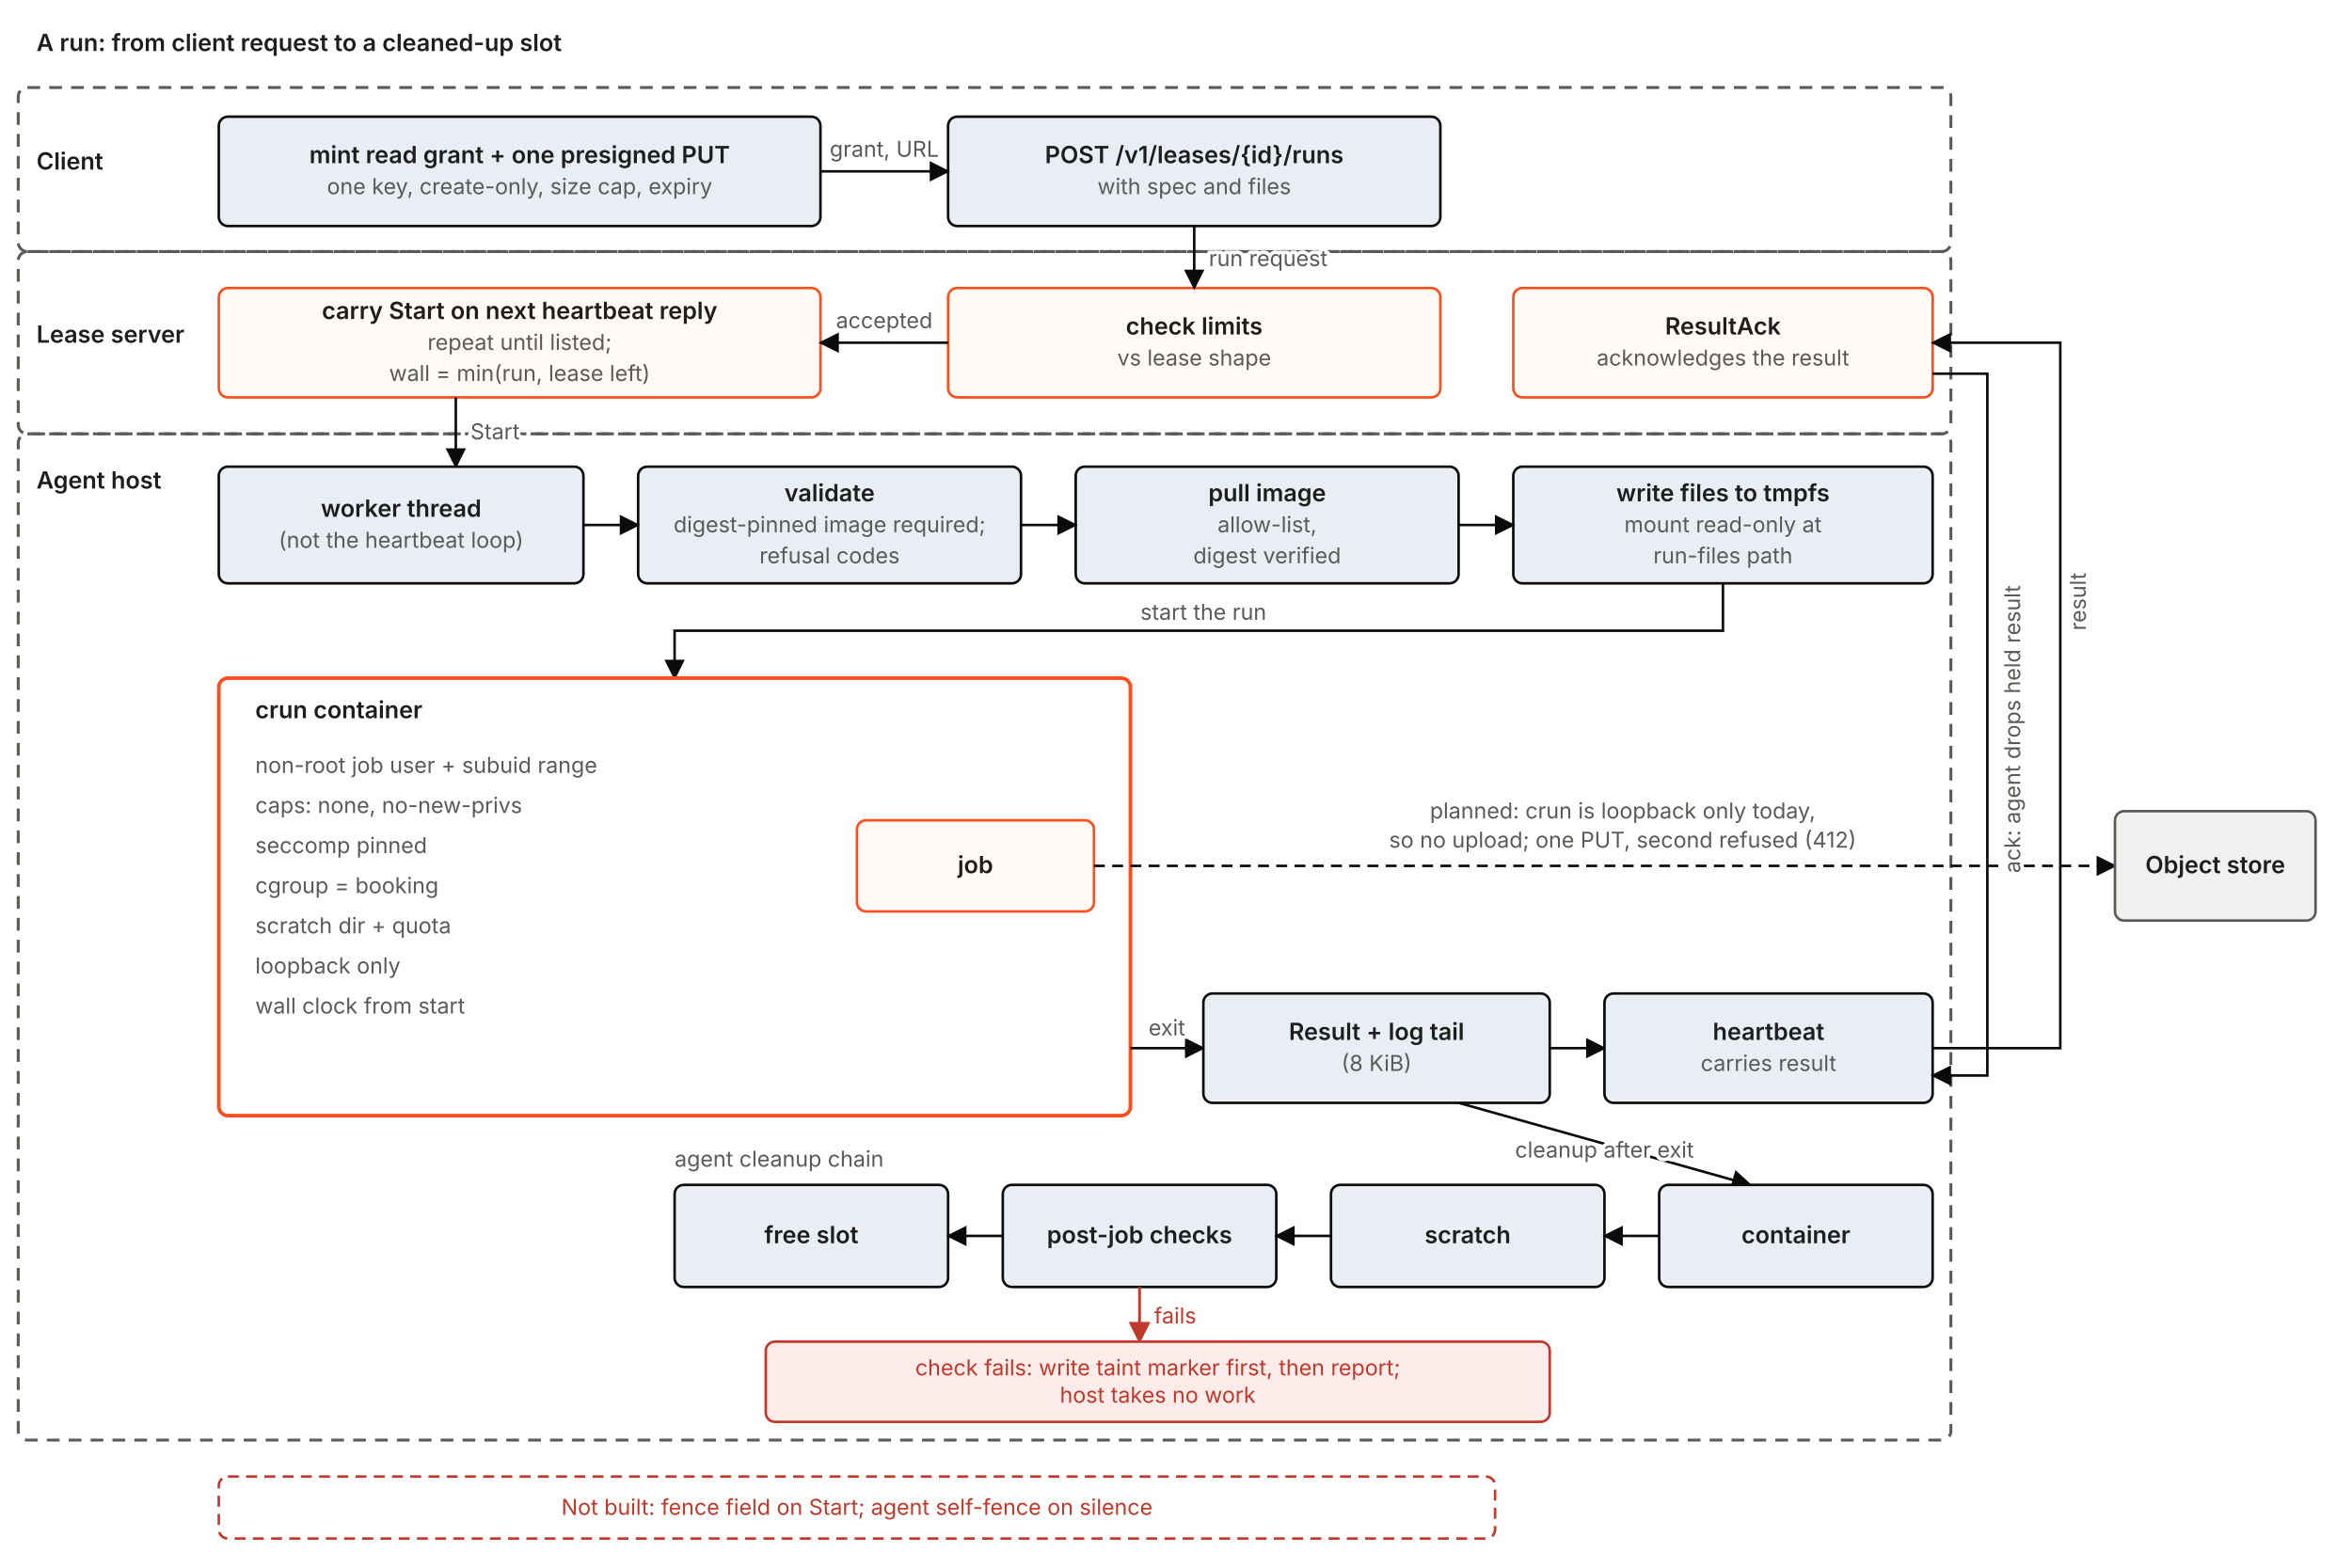
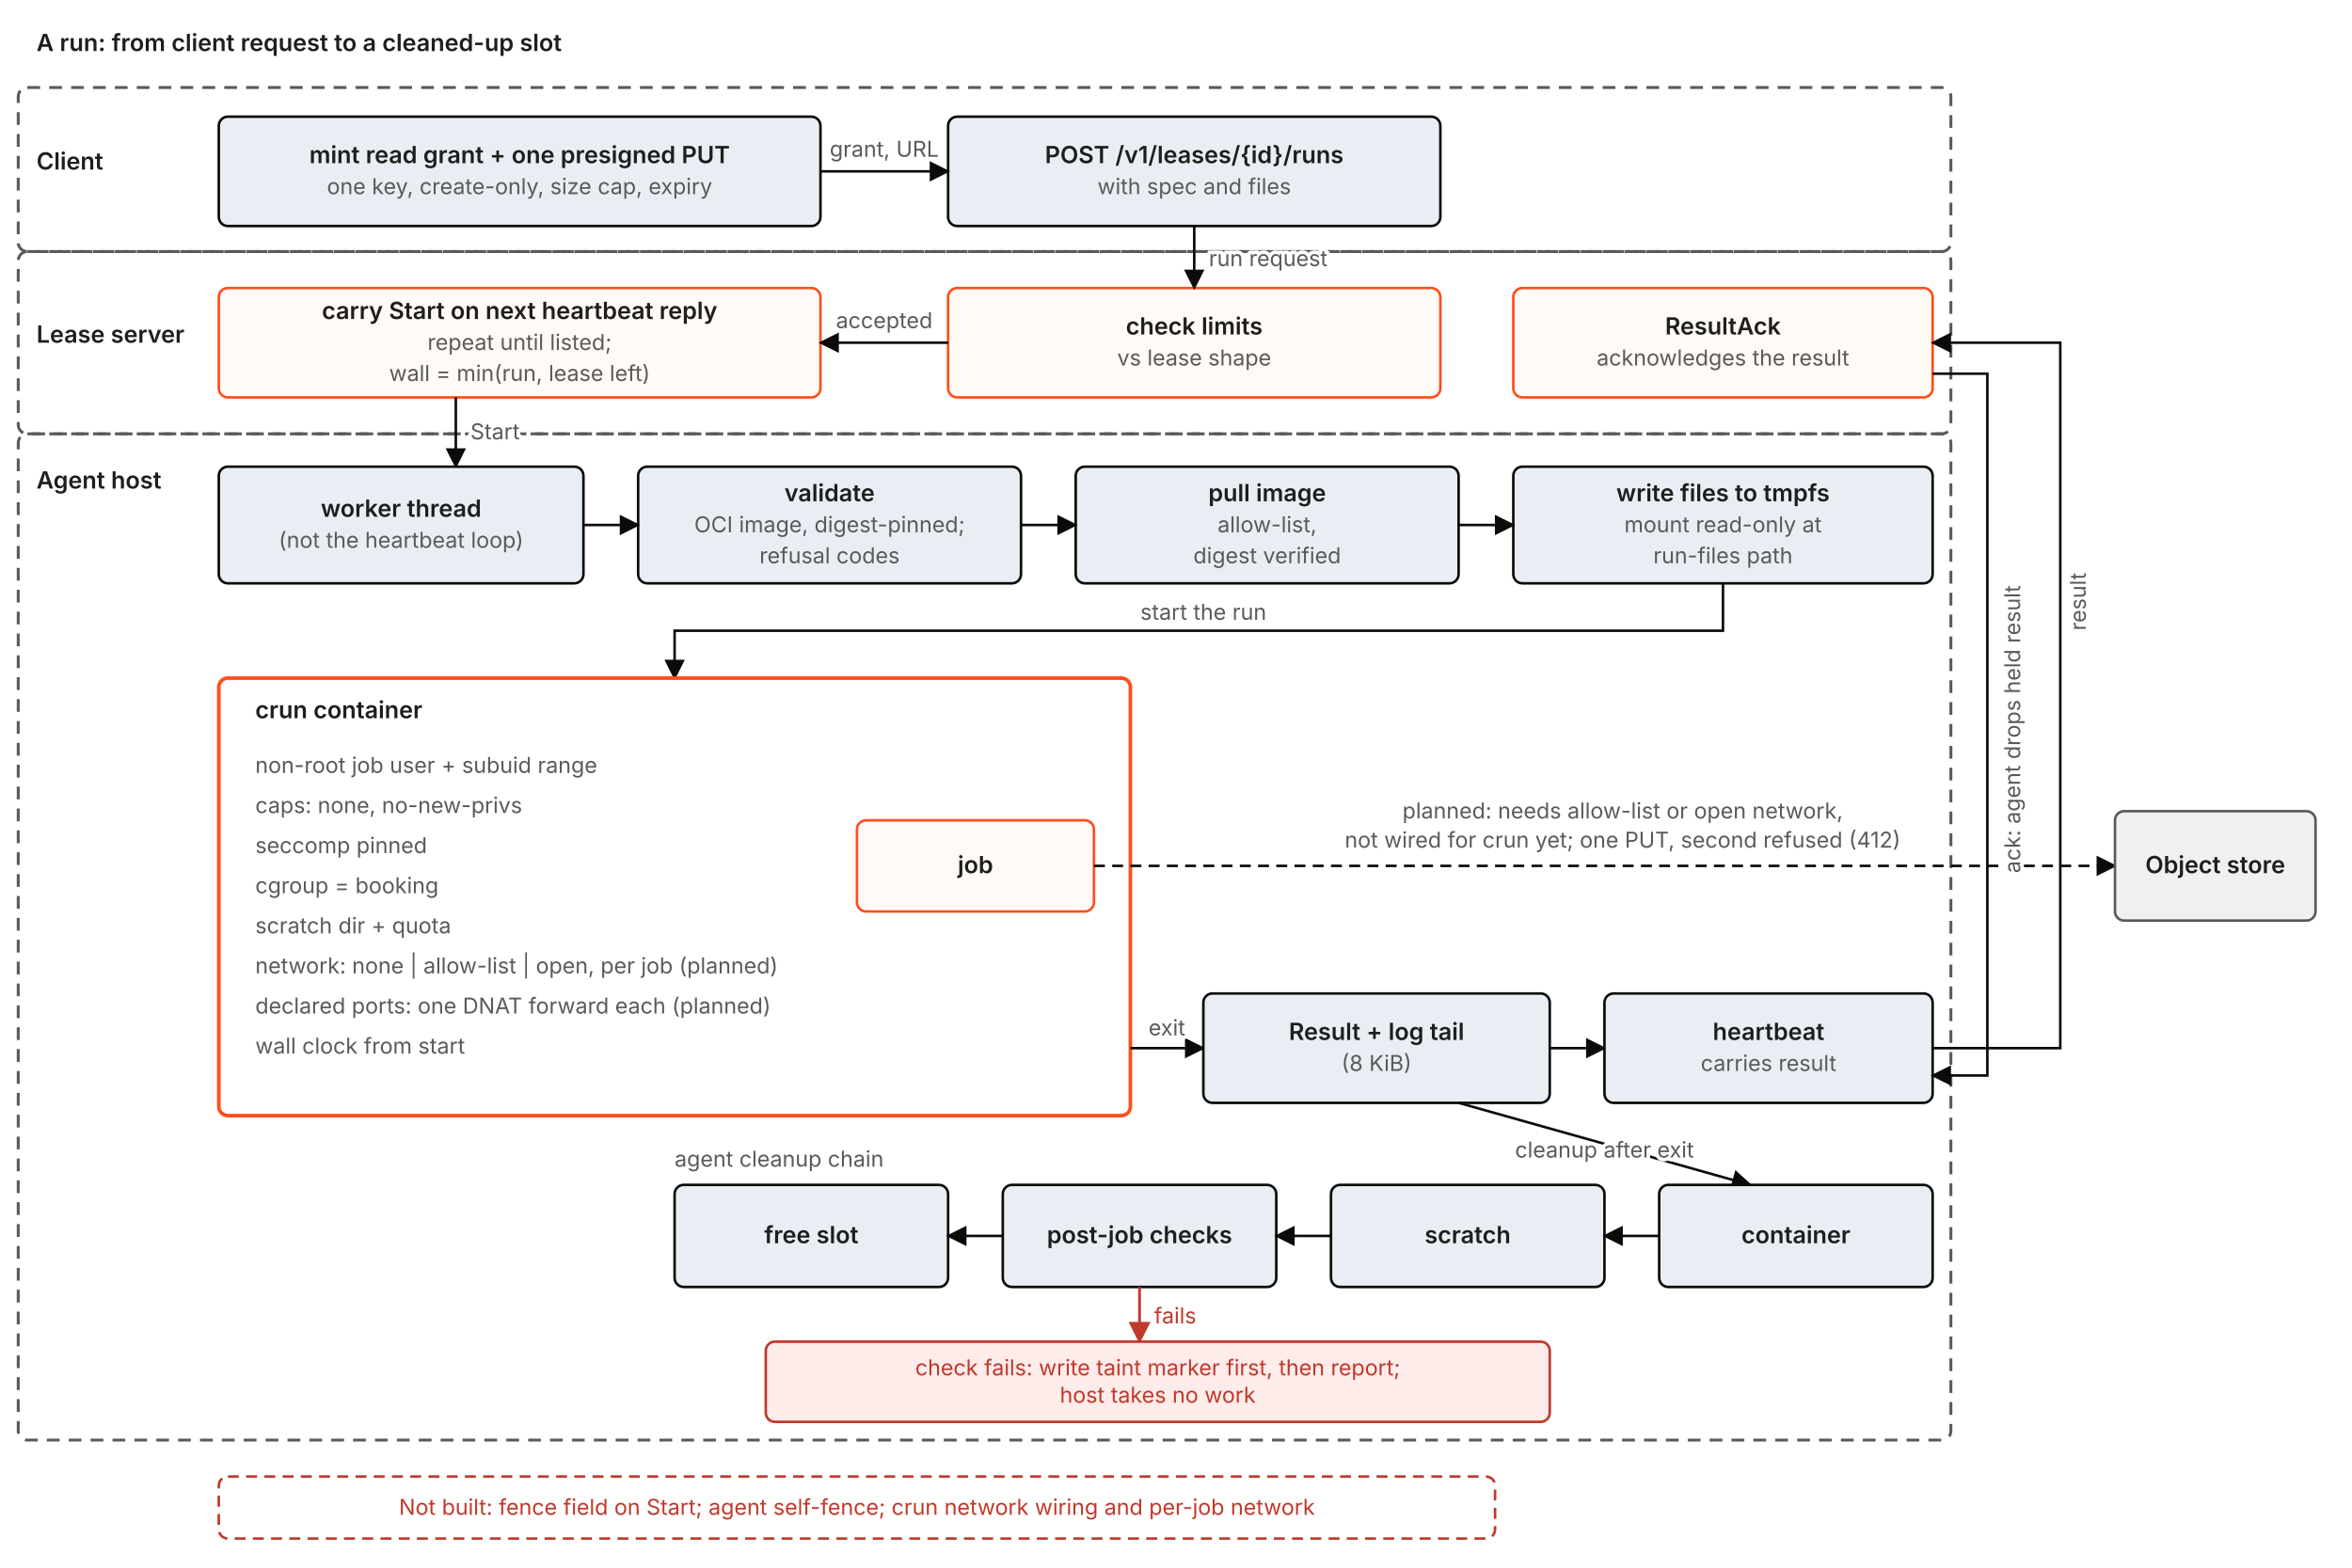
<svg xmlns="http://www.w3.org/2000/svg" viewBox="0 0 1290 860" width="1290" height="860" role="img" aria-label="Swimlanes for client, lease server and agent host: a run request is checked, carried to the agent on a heartbeat reply, started in a locked-down container, its result is acknowledged and the host is cleaned up.">
  <defs>
    <marker id="job-execution-ak" viewBox="0 0 10 10" refX="9" refY="5" markerWidth="8" markerHeight="8" orient="auto-start-reverse">
      <path d="M0,0 L10,5 L0,10 z" fill="#0B0B0A" />
    </marker>
    <marker id="job-execution-ao" viewBox="0 0 10 10" refX="9" refY="5" markerWidth="8" markerHeight="8" orient="auto-start-reverse">
      <path d="M0,0 L10,5 L0,10 z" fill="#FD4F1D" />
    </marker>
    <marker id="job-execution-ar" viewBox="0 0 10 10" refX="9" refY="5" markerWidth="8" markerHeight="8" orient="auto-start-reverse">
      <path d="M0,0 L10,5 L0,10 z" fill="#C0392B" />
    </marker>
  </defs>
  <style>
.box{fill:#FFFFFF;stroke:#0B0B0A;stroke-width:1.4}
.box-b{fill:#E8EEF4;stroke:#0B0B0A;stroke-width:1.4}
.box-o{fill:#FFFAF5;stroke:#FD4F1D;stroke-width:1.4}
.box-a{fill:#FD4F1D;stroke:#FD4F1D;stroke-width:1.4}
.box-t{fill:none;stroke:#FD4F1D;stroke-width:2}
.box-p{fill:none;stroke:#5A5A57;stroke-width:1.6;stroke-dasharray:7 5}
.box-g{fill:#F0F0EE;stroke:#5A5A57;stroke-width:1.4}
.box-gd{fill:#F0F0EE;stroke:#5A5A57;stroke-width:1.4;stroke-dasharray:6 4}
.box-r{fill:#FDECEA;stroke:#C0392B;stroke-width:1.4}
.box-rd{fill:#FFFFFF;stroke:#C0392B;stroke-width:1.4;stroke-dasharray:6 4}
.box-n{fill:#E6F4EA;stroke:#2E7D32;stroke-width:1.4}
.ln{stroke:#0B0B0A;fill:none;stroke-width:1.4}
.ln-d{stroke:#0B0B0A;fill:none;stroke-width:1.4;stroke-dasharray:6 4}
.ln-o{stroke:#FD4F1D;fill:none;stroke-width:1.6}
.ln-r{stroke:#C0392B;fill:none;stroke-width:1.5}
.ln-rd{stroke:#C0392B;fill:none;stroke-width:1.5;stroke-dasharray:6 4}
text{fill:#1E1E1D;font-family:system-ui,-apple-system,'Segoe UI',sans-serif;font-size:13px}
.b{font-weight:600}
.t-m{fill:#5A5A57;font-size:12px}
.t-r{fill:#C0392B;font-size:12px}
.t-w{fill:#FFFFFF;font-weight:600}
.lbl{paint-order:stroke;stroke:#FFFFFF;stroke-width:4px;stroke-linejoin:round}
</style>
  <rect x="0" y="0" width="1290" height="860" fill="#FFFFFF" />
  <text x="20" y="28" class="b" text-anchor="start" font-size="16">A run: from client request to a cleaned-up slot</text>
  <rect x="10" y="48" width="1060" height="90" rx="5" class="box-p" />
  <text x="20" y="93.0" class="b" text-anchor="start">Client</text>
  <rect x="10" y="138" width="1060" height="100" rx="5" class="box-p" />
  <text x="20" y="188.0" class="b" text-anchor="start">Lease server</text>
  <rect x="10" y="238" width="1060" height="552" rx="5" class="box-p" />
  <text x="20" y="268" class="b" text-anchor="start">Agent host</text>
  <rect x="120" y="64" width="330" height="60" rx="5" class="box-b" />
  <text x="285.0" y="89.5" class="b" text-anchor="middle">mint read grant + one presigned PUT</text>
  <text x="285.0" y="106.5" class="t-m" text-anchor="middle">one key, create-only, size cap, expiry</text>
  <rect x="520" y="64" width="270" height="60" rx="5" class="box-b" />
  <text x="655.0" y="89.5" class="b" text-anchor="middle">POST /v1/leases/{id}/runs</text>
  <text x="655.0" y="106.5" class="t-m" text-anchor="middle">with spec and files</text>
  <path d="M450,94 L520,94" class="ln" marker-end="url(#job-execution-ak)" />
  <text x="485" y="86" class="t-m lbl" text-anchor="middle">grant, URL</text>
  <rect x="520" y="158" width="270" height="60" rx="5" class="box-o" />
  <text x="655.0" y="183.5" class="b" text-anchor="middle">check limits</text>
  <text x="655.0" y="200.5" class="t-m" text-anchor="middle">vs lease shape</text>
  <path d="M655,124 L655,158" class="ln" marker-end="url(#job-execution-ak)" />
  <text x="663" y="146" class="t-m lbl" text-anchor="start">run request</text>
  <rect x="120" y="158" width="330" height="60" rx="5" class="box-o" />
  <text x="285.0" y="175.0" class="b" text-anchor="middle">carry Start on next heartbeat reply</text>
  <text x="285.0" y="192.0" class="t-m" text-anchor="middle">repeat until listed;</text>
  <text x="285.0" y="209.0" class="t-m" text-anchor="middle">wall = min(run, lease left)</text>
  <path d="M520,188 L450,188" class="ln" marker-end="url(#job-execution-ak)" />
  <text x="485" y="180" class="t-m lbl" text-anchor="middle">accepted</text>
  <rect x="830" y="158" width="230" height="60" rx="5" class="box-o" />
  <text x="945.0" y="183.5" class="b" text-anchor="middle">ResultAck</text>
  <text x="945.0" y="200.5" class="t-m" text-anchor="middle">acknowledges the result</text>
  <path d="M250,218 L250,256" class="ln" marker-end="url(#job-execution-ak)" />
  <text x="258" y="241" class="t-m lbl" text-anchor="start">Start</text>
  <rect x="120" y="256" width="200" height="64" rx="5" class="box-b" />
  <text x="220.0" y="283.5" class="b" text-anchor="middle">worker thread</text>
  <text x="220.0" y="300.5" class="t-m" text-anchor="middle">(not the heartbeat loop)</text>
  <rect x="350" y="256" width="210" height="64" rx="5" class="box-b" />
  <text x="455.0" y="275.0" class="b" text-anchor="middle">validate</text>
-   <text x="455.0" y="292.0" class="t-m" text-anchor="middle">digest-pinned image required;</text>
+   <text x="455.0" y="292.0" class="t-m" text-anchor="middle">OCI image, digest-pinned;</text>
  <text x="455.0" y="309.0" class="t-m" text-anchor="middle">refusal codes</text>
  <rect x="590" y="256" width="210" height="64" rx="5" class="box-b" />
  <text x="695.0" y="275.0" class="b" text-anchor="middle">pull image</text>
  <text x="695.0" y="292.0" class="t-m" text-anchor="middle">allow-list,</text>
  <text x="695.0" y="309.0" class="t-m" text-anchor="middle">digest verified</text>
  <rect x="830" y="256" width="230" height="64" rx="5" class="box-b" />
  <text x="945.0" y="275.0" class="b" text-anchor="middle">write files to tmpfs</text>
  <text x="945.0" y="292.0" class="t-m" text-anchor="middle">mount read-only at</text>
  <text x="945.0" y="309.0" class="t-m" text-anchor="middle">run-files path</text>
  <path d="M320,288 L350,288" class="ln" marker-end="url(#job-execution-ak)" />
  <path d="M560,288 L590,288" class="ln" marker-end="url(#job-execution-ak)" />
  <path d="M800,288 L830,288" class="ln" marker-end="url(#job-execution-ak)" />
  <path d="M945,320 L945,346 L370,346 L370,372" class="ln" marker-end="url(#job-execution-ak)" />
  <text x="660" y="340" class="t-m lbl" text-anchor="middle">start the run</text>
  <rect x="120" y="372" width="500" height="240" rx="5" class="box-t" />
  <text x="140" y="394" class="b" text-anchor="start">crun container</text>
  <text x="140" y="424" class="t-m" text-anchor="start">non-root job user + subuid range</text>
  <text x="140" y="446" class="t-m" text-anchor="start">caps: none, no-new-privs</text>
  <text x="140" y="468" class="t-m" text-anchor="start">seccomp pinned</text>
  <text x="140" y="490" class="t-m" text-anchor="start">cgroup = booking</text>
  <text x="140" y="512" class="t-m" text-anchor="start">scratch dir + quota</text>
-   <text x="140" y="534" class="t-m" text-anchor="start">loopback only</text>
-   <text x="140" y="556" class="t-m" text-anchor="start">wall clock from start</text>
+   <text x="140" y="534" class="t-m" text-anchor="start">network: none | allow-list | open, per job (planned)</text>
+   <text x="140" y="556" class="t-m" text-anchor="start">declared ports: one DNAT forward each (planned)</text>
+   <text x="140" y="578" class="t-m" text-anchor="start">wall clock from start</text>
  <rect x="470" y="450" width="130" height="50" rx="5" class="box-o" />
  <text x="535.0" y="479.0" class="b" text-anchor="middle">job</text>
  <path d="M600,475 L1160,475" class="ln-d" marker-end="url(#job-execution-ak)" />
-   <text x="890" y="449" class="t-m lbl" text-anchor="middle">planned: crun is loopback only today,</text>
-   <text x="890" y="465" class="t-m lbl" text-anchor="middle">so no upload; one PUT, second refused (412)</text>
+   <text x="890" y="449" class="t-m lbl" text-anchor="middle">planned: needs allow-list or open network,</text>
+   <text x="890" y="465" class="t-m lbl" text-anchor="middle">not wired for crun yet; one PUT, second refused (412)</text>
  <rect x="1160" y="445" width="110" height="60" rx="5" class="box-g" />
  <text x="1215.0" y="479.0" class="b" text-anchor="middle">Object store</text>
  <path d="M620,575 L660,575" class="ln" marker-end="url(#job-execution-ak)" />
  <text x="640" y="568" class="t-m lbl" text-anchor="middle">exit</text>
  <rect x="660" y="545" width="190" height="60" rx="5" class="box-b" />
  <text x="755.0" y="570.5" class="b" text-anchor="middle">Result + log tail</text>
  <text x="755.0" y="587.5" class="t-m" text-anchor="middle">(8 KiB)</text>
  <path d="M850,575 L880,575" class="ln" marker-end="url(#job-execution-ak)" />
  <rect x="880" y="545" width="180" height="60" rx="5" class="box-b" />
  <text x="970.0" y="570.5" class="b" text-anchor="middle">heartbeat</text>
  <text x="970.0" y="587.5" class="t-m" text-anchor="middle">carries result</text>
  <path d="M1060,575 L1130,575 L1130,188 L1060,188" class="ln" marker-end="url(#job-execution-ak)" />
  <text x="1144" y="330" class="t-m lbl" text-anchor="middle" transform="rotate(-90 1144 330)">result</text>
  <path d="M1060,205 L1090,205 L1090,590 L1060,590" class="ln" marker-end="url(#job-execution-ak)" />
  <text x="1108" y="400" class="t-m lbl" text-anchor="middle" transform="rotate(-90 1108 400)">ack: agent drops held result</text>
  <path d="M800,605 L960,650" class="ln" marker-end="url(#job-execution-ak)" />
  <text x="880" y="635" class="t-m lbl" text-anchor="middle">cleanup after exit</text>
  <text x="370" y="640" class="t-m" text-anchor="start">agent cleanup chain</text>
  <rect x="910" y="650" width="150" height="56" rx="5" class="box-b" />
  <text x="985.0" y="682.0" class="b" text-anchor="middle">container</text>
  <rect x="730" y="650" width="150" height="56" rx="5" class="box-b" />
  <text x="805.0" y="682.0" class="b" text-anchor="middle">scratch</text>
  <rect x="550" y="650" width="150" height="56" rx="5" class="box-b" />
  <text x="625.0" y="682.0" class="b" text-anchor="middle">post-job checks</text>
  <rect x="370" y="650" width="150" height="56" rx="5" class="box-b" />
  <text x="445.0" y="682.0" class="b" text-anchor="middle">free slot</text>
  <path d="M910,678 L880,678" class="ln" marker-end="url(#job-execution-ak)" />
  <path d="M730,678 L700,678" class="ln" marker-end="url(#job-execution-ak)" />
  <path d="M550,678 L520,678" class="ln" marker-end="url(#job-execution-ak)" />
  <path d="M625,706 L625,736" class="ln-r" marker-end="url(#job-execution-ar)" />
  <text x="633" y="726" class="t-r lbl" text-anchor="start">fails</text>
  <rect x="420" y="736" width="430" height="44" rx="5" class="box-r" />
  <text x="635.0" y="754.5" class="t-r" text-anchor="middle">check fails: write taint marker first, then report;</text>
  <text x="635.0" y="769.5" class="t-r" text-anchor="middle">host takes no work</text>
  <rect x="120" y="810" width="700" height="34" rx="5" class="box-rd" />
-   <text x="470.0" y="831.0" class="t-r" text-anchor="middle">Not built: fence field on Start; agent self-fence on silence</text>
+   <text x="470.0" y="831.0" class="t-r" text-anchor="middle">Not built: fence field on Start; agent self-fence; crun network wiring and per-job network</text>
</svg>
